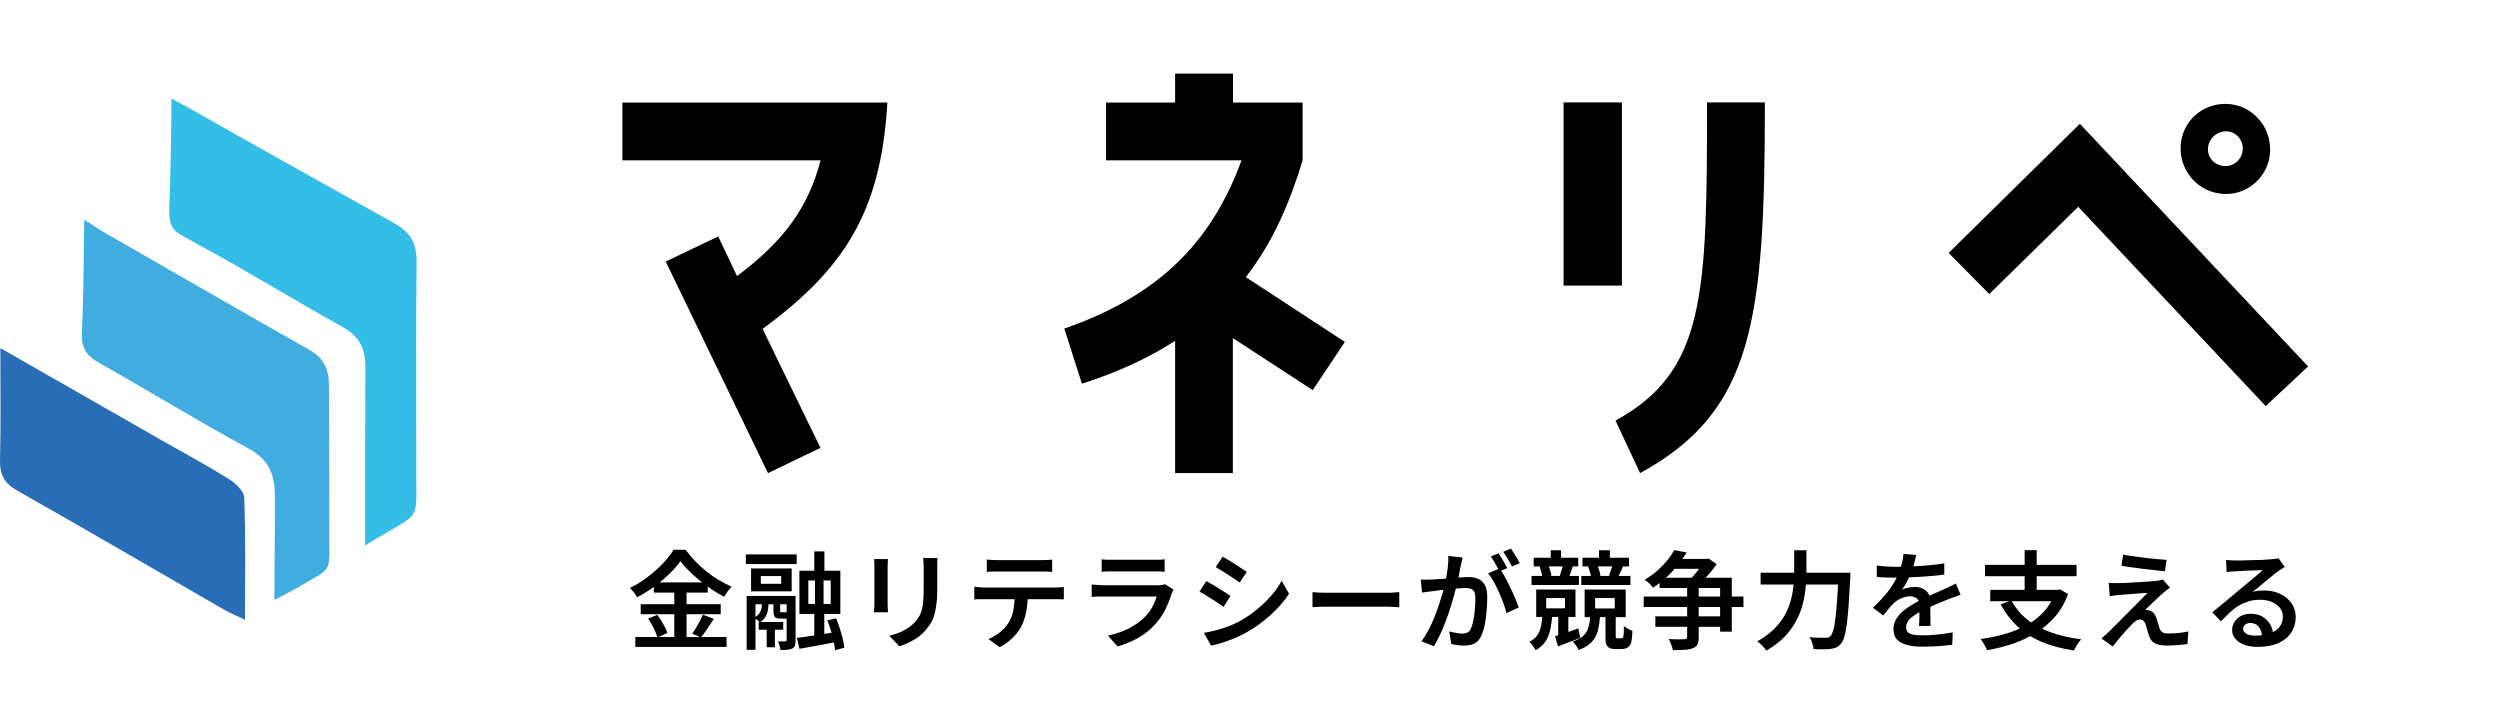
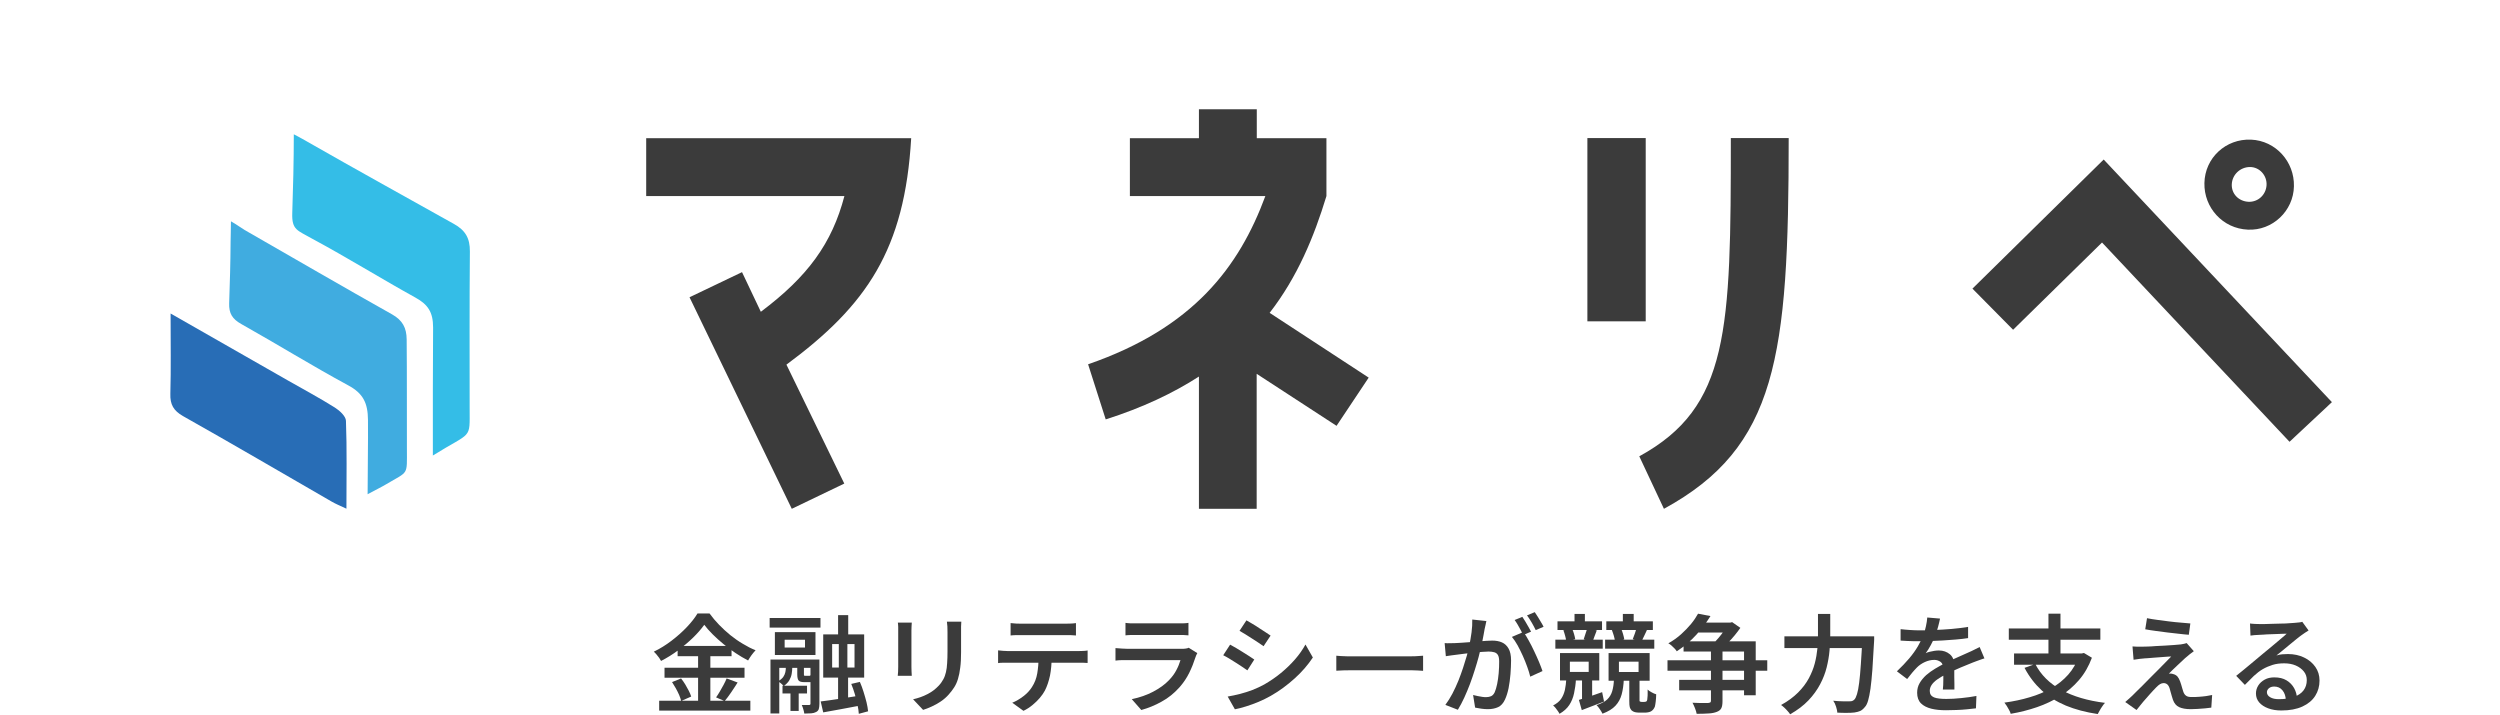
<svg xmlns="http://www.w3.org/2000/svg" id="_レイヤー_2" data-name="レイヤー 2" viewBox="0 0 210 60">
  <defs>
    <style>
      .cls-1 {
        fill: none;
      }

      .cls-2 {
        fill: #40ace0;
      }

      .cls-3 {
        fill: #34bde7;
      }

      .cls-4 {
+         fill: #3b3b3b;
+       }
+ 
+       .cls-5 {
        fill: #286db6;
      }
    </style>
  </defs>
  <g id="_レイヤー_1-2" data-name="レイヤー 1">
    <g id="logo_-_black_-_Btype" data-name="logo - black - Btype">
-       <rect id="_背景" data-name="背景" class="cls-1" x="0" width="210" height="60" />
+       <rect id="_背景" data-name="背景" class="cls-1" width="210" height="60" />
      <g id="_ロゴマーク" data-name="ロゴマーク">
-         <path class="cls-3" d="M30.67,45.84c0-2.75,0-5.29,0-7.83,0-2.38.03-4.76.02-7.13,0-1.8-.6-2.69-2.06-3.5-4.05-2.24-7.98-4.69-12.06-6.88-1.74-1-2.42-1-2.35-3.01.1-2.73.18-6.23.18-9.22,1.02.55,1.1.59,1.6.87,5.65,3.23,11.44,6.42,17.12,9.61,1.34.75,1.89,1.68,1.87,3.21-.06,6.1-.02,12.2-.02,18.29,0,3.81.32,2.68-4.31,5.58Z" />
-         <path class="cls-2" d="M23.05,50.39c0-3.18.06-5.99.04-8.73-.02-1.97-.57-3.1-2.31-4.04-4.22-2.29-8.31-4.81-12.49-7.16-1.04-.58-1.45-1.24-1.41-2.43.09-2.49.16-4.7.16-7.19,0-.52.04-1.44.04-2.37.8.46,1.15.76,1.6,1.01,5.75,3.29,11.47,6.62,17.25,9.87,1.22.69,1.68,1.57,1.7,2.93.04,4.31.02,8.5.03,12.78.01,3.17.22,2.58-2.39,4.14-.56.34-1.16.62-2.22,1.2Z" />
-         <path class="cls-4" d="M.03,29.24c4.9,2.8,9.27,5.3,13.65,7.8,1.85,1.06,3.73,2.06,5.53,3.19.56.35,1.29,1.02,1.31,1.56.12,3.32.06,6.64.06,10.27-.77-.37-1.26-.56-1.71-.82-5.8-3.34-11.57-6.72-17.39-10.01C.37,40.61-.03,39.88,0,38.63c.08-2.95.03-5.91.03-9.39Z" />
+         <path class="cls-3" d="M36.36,38.27c0-1.98,0-3.8,0-5.63,0-1.71.02-3.42.02-5.13,0-1.29-.43-1.93-1.48-2.51-2.91-1.61-5.74-3.37-8.66-4.94-1.25-.72-1.74-.72-1.69-2.16.07-1.96.13-4.48.13-6.62.73.39.79.42,1.15.63,4.06,2.32,8.22,4.62,12.3,6.9.97.54,1.35,1.21,1.34,2.31-.04,4.38-.02,8.76-.02,13.14,0,2.74.23,1.93-3.1,4.01Z" />
+         <path class="cls-2" d="M30.88,41.54c0-2.29.05-4.3.03-6.27-.01-1.42-.41-2.23-1.66-2.9-3.03-1.64-5.97-3.46-8.98-5.15-.75-.42-1.05-.89-1.02-1.75.06-1.79.11-3.38.12-5.17,0-.37.03-1.03.03-1.71.57.33.83.54,1.15.73,4.13,2.37,8.24,4.76,12.39,7.09.88.5,1.21,1.13,1.22,2.1.03,3.09.01,6.1.02,9.18,0,2.28.16,1.86-1.71,2.97-.4.24-.84.45-1.6.86Z" />
+         <path class="cls-5" d="M14.34,26.34c3.52,2.01,6.66,3.81,9.81,5.6,1.33.76,2.68,1.48,3.97,2.29.4.25.93.73.94,1.12.09,2.38.04,4.77.04,7.38-.56-.26-.9-.4-1.23-.59-4.16-2.4-8.31-4.83-12.5-7.19-.79-.45-1.09-.97-1.06-1.87.06-2.12.02-4.25.02-6.75Z" />
      </g>
      <g>
-         <g>
-           <path d="M74.54,8.6c-.54,9.36-3.73,14.04-10.48,19.03l4.86,9.99-4.41,2.12-8.59-17.77,4.41-2.11,1.58,3.33c3.96-2.97,5.98-5.76,7.02-9.72h-16.65v-4.86h22.27Z" />
-           <path d="M103.57,39.74h-4.86v-11.11c-2.16,1.39-4.72,2.61-7.83,3.6l-1.48-4.63c8.86-3.06,12.69-8.19,14.89-14.13h-11.38v-4.86h5.8v-2.43h4.86v2.43h5.85v4.86c-1.04,3.42-2.43,6.79-4.77,9.81l8.32,5.44-2.7,4.05-6.71-4.37v11.34Z" />
-           <path d="M136.24,8.6v15.39h-4.9v-15.39h4.9ZM135.7,35.33c7.56-4.14,7.69-10.53,7.69-26.73h4.86c0,18.4-.99,25.96-10.48,31.14l-2.07-4.41Z" />
-           <path d="M163.69,21.24l11.02-10.84,19.17,20.38-3.56,3.33-15.75-16.74-7.47,7.33-3.42-3.46ZM186.82,16.29c-2.11-.09-3.69-1.84-3.65-3.91.04-2.12,1.8-3.74,3.92-3.65,2.07.09,3.65,1.85,3.6,3.92-.04,2.07-1.8,3.74-3.87,3.64ZM186.86,13.95c.81.04,1.48-.58,1.53-1.39.05-.81-.58-1.53-1.39-1.53s-1.49.63-1.53,1.44c-.04.81.58,1.44,1.4,1.48Z" />
-         </g>
-         <g>
-           <path d="M57.16,47.13c-.25.35-.56.71-.94,1.08-.38.37-.8.72-1.26,1.06s-.94.64-1.44.9c-.04-.08-.1-.17-.16-.26s-.14-.19-.22-.28-.15-.17-.23-.24c.52-.25,1.02-.56,1.49-.92.47-.36.9-.74,1.28-1.14.38-.4.68-.78.9-1.15h1.01c.24.33.51.65.81.96.3.31.62.6.95.87.34.27.68.51,1.04.72s.71.4,1.07.54c-.11.12-.23.26-.34.41-.11.16-.21.31-.29.45-.35-.18-.7-.39-1.05-.62-.35-.23-.69-.49-1.02-.76-.33-.27-.63-.54-.91-.82-.28-.28-.52-.55-.72-.82ZM53.37,53.51h7.66v.83h-7.66v-.83ZM53.82,50.75h6.72v.84h-6.72v-.84ZM54.44,51.96l.77-.31c.12.15.24.32.35.5.11.19.21.37.3.54.09.18.16.34.2.48l-.84.37c-.04-.14-.09-.31-.18-.5-.08-.19-.18-.37-.28-.56-.11-.19-.22-.36-.32-.53ZM54.92,48.92h4.53v.86h-4.53v-.86ZM56.64,49.26h1.03v4.68h-1.03v-4.68ZM59.04,51.64l.92.34c-.17.28-.36.55-.55.84s-.37.52-.54.72l-.72-.31c.1-.14.21-.31.32-.5.11-.19.22-.38.32-.57.1-.19.19-.37.25-.53Z" />
-           <path d="M62.65,46.57h4.27v.81h-4.27v-.81ZM62.72,50.06h3.7v.7h-2.96v3.83h-.74v-4.53ZM63.09,47.75h3.41v1.92h-3.41v-1.92ZM64,50.38h.55v.36c0,.17-.02.34-.05.53-.03.18-.1.36-.2.54-.1.17-.26.33-.47.48-.05-.07-.13-.14-.23-.22-.1-.08-.18-.14-.25-.18.19-.11.33-.23.43-.36.09-.13.15-.27.18-.41.03-.14.04-.27.04-.39v-.33ZM63.73,52.25h2.06v.65h-2.06v-.65ZM63.91,48.39v.65h1.71v-.65h-1.71ZM64.4,52.44h.69v1.93h-.69v-1.93ZM64.96,50.42h.57v.86c0,.07,0,.12.02.13.01.01.04.02.1.02h.29c.05,0,.09,0,.1-.01.02,0,.03-.03.04-.06.05.04.13.08.23.12.1.04.19.06.27.08-.04.14-.1.25-.18.31-.09.06-.21.09-.36.09h-.47c-.24,0-.4-.04-.48-.13s-.12-.27-.12-.53v-.87ZM66.06,50.06h.77v3.73c0,.17-.02.31-.05.42s-.11.2-.23.26c-.11.06-.25.1-.41.11s-.36.02-.58.02c-.01-.1-.04-.22-.08-.36-.04-.13-.08-.25-.13-.36.14,0,.27,0,.38,0s.2,0,.24,0c.07,0,.11-.04.11-.11v-3.72ZM66.95,53.58c.41-.05.92-.12,1.5-.21.59-.09,1.19-.19,1.79-.28l.05.83c-.55.11-1.1.21-1.65.31-.55.1-1.05.19-1.49.27l-.21-.91ZM67.15,47.94h3.44v3.63h-3.44v-3.63ZM67.9,48.76v1.97h1.88v-1.97h-1.88ZM68.4,46.32h.85v2.27h-.85v-2.27ZM68.47,48.25h.71v2.88h.06v2.57h-.84v-2.57h.06v-2.88ZM69.5,52.11l.73-.17c.11.26.22.54.31.84.1.3.18.59.25.88.07.29.11.54.13.75l-.78.21c-.01-.22-.05-.47-.11-.75-.06-.28-.14-.58-.23-.89-.09-.31-.19-.59-.3-.86Z" />
-           <path d="M74.59,46.96c0,.1-.01.21-.02.32,0,.11-.01.23-.01.36v3.03c0,.11,0,.24.01.39,0,.14.02.27.02.37h-1.18c.01-.08.02-.19.03-.34,0-.15.01-.29.01-.43v-3.02c0-.08,0-.18,0-.32,0-.13-.02-.25-.03-.36h1.17ZM78.75,46.89c0,.12-.01.25-.02.4,0,.14,0,.3,0,.47v1.69c0,.5-.02.93-.07,1.29-.04.36-.11.68-.19.95-.08.27-.19.51-.32.71s-.28.4-.45.59c-.19.22-.42.42-.67.59-.26.17-.51.31-.77.43-.26.12-.5.21-.72.28l-.84-.89c.44-.1.84-.24,1.2-.43.36-.18.68-.42.96-.72.16-.17.28-.35.38-.53.1-.18.17-.38.22-.6.05-.22.09-.47.1-.76.02-.28.03-.61.03-.98v-1.63c0-.17,0-.32-.01-.47s-.02-.28-.04-.4h1.21Z" />
-           <path d="M81.84,49.29c.13.01.27.02.41.04s.28.02.42.02h5.9c.1,0,.22,0,.38-.01.16,0,.29-.02.41-.04v1.05c-.11-.01-.24-.02-.38-.02s-.28,0-.41,0h-5.9c-.13,0-.27,0-.42,0s-.29.01-.41.03v-1.06ZM82.9,47c.14.02.3.03.46.04.16,0,.31.01.46.01h3.63c.14,0,.3,0,.46-.01.17,0,.32-.02.47-.04v1.04c-.15-.01-.31-.02-.47-.03-.16,0-.32,0-.47,0h-3.62c-.15,0-.31,0-.48,0-.17,0-.32.02-.45.03v-1.04ZM86.34,49.83c0,.58-.05,1.11-.14,1.57s-.24.89-.43,1.26c-.11.2-.25.41-.43.62-.18.21-.39.41-.62.6-.23.19-.48.35-.75.48l-.94-.68c.32-.13.64-.32.94-.55.3-.24.54-.49.71-.76.23-.35.38-.74.45-1.16.07-.43.11-.88.12-1.37h1.11Z" />
-           <path d="M98.57,49.53c-.03.05-.06.11-.09.18-.03.07-.05.12-.06.16-.14.44-.31.87-.52,1.3-.21.43-.48.83-.81,1.21-.46.51-.96.92-1.52,1.22-.55.31-1.12.54-1.7.7l-.8-.91c.67-.14,1.27-.35,1.8-.63.53-.28.98-.6,1.33-.97.25-.26.46-.54.61-.83.16-.3.27-.58.35-.85h-4.46c-.11,0-.26,0-.45,0-.19,0-.37.02-.55.04v-1.05c.19.01.37.02.54.04.17.01.33.02.46.02h4.53c.14,0,.26,0,.37-.02s.19-.04.25-.07l.72.45ZM92.53,46.98c.12.02.26.03.43.04.17,0,.32,0,.46,0h3.48c.14,0,.3,0,.48,0,.18,0,.33-.02.45-.04v1.05c-.11-.01-.26-.02-.43-.03-.17,0-.34,0-.5,0h-3.47c-.14,0-.29,0-.45,0-.17,0-.31.02-.44.03v-1.05Z" />
-           <path d="M101.33,48.81c.15.08.32.17.5.28s.38.23.57.35c.19.12.37.23.54.34.17.11.31.2.42.28l-.58.91c-.13-.09-.27-.19-.44-.3-.17-.11-.35-.23-.54-.35s-.38-.24-.56-.35c-.18-.11-.35-.2-.49-.27l.58-.89ZM101.13,53.16c.34-.06.68-.13,1.03-.22.35-.09.69-.2,1.04-.33.34-.13.67-.29.99-.46.5-.29.98-.61,1.41-.97s.83-.74,1.18-1.14c.35-.4.64-.82.88-1.25l.62,1.09c-.41.62-.92,1.21-1.53,1.76-.61.55-1.28,1.05-2.02,1.47-.31.17-.64.34-1,.49-.36.15-.72.28-1.07.39-.35.11-.66.19-.93.24l-.6-1.06ZM102.7,46.76c.14.08.31.17.5.29.19.11.38.23.57.36.19.12.37.24.54.35.17.11.31.21.42.28l-.59.89c-.12-.08-.27-.18-.44-.3-.17-.11-.35-.23-.54-.35s-.37-.24-.55-.35c-.18-.11-.34-.21-.49-.29l.58-.88Z" />
-           <path d="M110.25,49.74c.1,0,.23.01.39.03.16.01.33.02.5.02.17,0,.34,0,.5,0h4.87c.22,0,.41,0,.59-.02.18-.01.32-.03.44-.03v1.27c-.1,0-.25-.01-.45-.03-.19-.01-.39-.02-.58-.02h-4.87c-.25,0-.51,0-.76.01s-.46.02-.63.03v-1.27Z" />
-           <path d="M119.34,48.68c.16.01.31.02.45.01s.3,0,.46-.01c.14,0,.31-.02.53-.03.21-.01.44-.03.68-.05.24-.02.48-.04.72-.06.24-.02.46-.04.67-.05.21-.01.37-.02.5-.02.31,0,.58.05.81.15s.42.27.56.52c.14.24.21.58.21,1,0,.35-.02.73-.05,1.14-.03.41-.09.81-.16,1.19-.08.38-.18.69-.3.95-.14.31-.34.53-.58.64-.24.11-.53.17-.85.17-.17,0-.36-.01-.56-.04-.2-.03-.37-.06-.52-.09l-.17-1.06c.12.03.25.06.39.09.14.03.27.05.4.07.13.02.23.02.31.02.16,0,.29-.03.41-.08.12-.05.22-.16.3-.32.08-.18.15-.41.21-.7.06-.28.1-.59.13-.92.03-.33.04-.65.04-.95,0-.25-.03-.44-.1-.56-.07-.12-.17-.2-.31-.24s-.3-.06-.48-.06c-.14,0-.33.01-.57.03-.24.02-.5.04-.77.07-.27.03-.53.06-.76.09-.24.03-.42.05-.54.07-.13.02-.28.04-.47.06-.19.02-.35.05-.48.07l-.1-1.1ZM122.86,46.8c-.02.1-.04.21-.07.34-.03.12-.05.24-.08.35-.02.13-.05.27-.09.45-.03.17-.07.34-.1.52-.03.18-.07.35-.11.52-.06.25-.14.55-.23.88-.09.34-.2.7-.31,1.08-.12.38-.25.77-.4,1.17s-.31.78-.48,1.15c-.17.37-.35.71-.54,1.02l-1.05-.41c.21-.28.41-.6.59-.94.18-.35.35-.71.5-1.08s.28-.74.4-1.1c.12-.36.22-.69.31-1s.15-.58.2-.81c.08-.39.15-.78.2-1.16s.07-.74.06-1.08l1.2.13ZM125.97,47.75c.14.19.28.43.44.71.16.28.31.58.46.9s.29.62.41.91c.12.29.22.55.29.76l-1.03.47c-.06-.25-.14-.52-.25-.82s-.23-.61-.37-.92c-.14-.31-.29-.61-.44-.89-.16-.28-.31-.51-.48-.71l.96-.41ZM125.88,46.48c.08.11.16.24.25.39.09.15.17.3.26.45.08.15.16.29.22.4l-.66.28c-.06-.13-.13-.26-.21-.41-.08-.15-.17-.3-.25-.45-.09-.15-.17-.28-.26-.4l.66-.27ZM126.92,46.08c.08.11.16.25.26.4.09.15.18.3.27.45s.16.27.21.38l-.66.28c-.09-.19-.2-.4-.34-.64-.13-.23-.27-.43-.39-.6l.65-.27Z" />
-           <path d="M129.56,51.69h.82c-.02.44-.08.84-.16,1.21-.08.37-.21.69-.4.98s-.46.53-.82.74c-.03-.07-.08-.14-.14-.23s-.13-.18-.2-.27c-.07-.09-.14-.15-.2-.2.29-.15.52-.33.67-.55.15-.22.25-.46.31-.75s.1-.59.12-.93ZM128.65,48.38h3.98v.76h-3.98v-.76ZM128.83,46.85h3.74v.73h-3.74v-.73ZM129.04,49.52h3.3v2.3h-3.3v-2.3ZM129.32,47.6l.73-.14c.07.14.12.29.17.46s.08.31.1.43l-.77.16c0-.13-.03-.28-.08-.45s-.09-.33-.15-.47ZM129.88,50.24v.86h1.58v-.86h-1.58ZM130.26,46.22h.87v1.06h-.87v-1.06ZM130.63,53.44c.25-.07.55-.17.89-.28.34-.12.7-.24,1.06-.37l.16.79c-.32.13-.64.25-.96.37-.32.12-.63.24-.91.35l-.24-.85ZM130.89,51.68h.85v1.75l-.85.32v-2.08ZM131.31,47.43l.81.18c-.07.17-.14.34-.19.5-.05.16-.11.29-.16.41l-.75-.16c.04-.14.09-.29.15-.46s.1-.33.14-.46ZM133.56,51.72h.84c-.02.47-.09.89-.18,1.26-.1.37-.27.68-.52.95-.25.27-.61.49-1.09.67-.05-.1-.12-.23-.22-.37-.1-.15-.19-.26-.28-.35.4-.13.7-.29.9-.48.2-.19.34-.43.42-.71.08-.28.13-.6.14-.97ZM132.83,48.38h4.13v.76h-4.13v-.76ZM132.93,46.85h3.91v.73h-3.91v-.73ZM133.11,49.52h3.45v2.32h-3.45v-2.32ZM133.39,47.59l.76-.17c.07.14.13.3.18.48.05.17.09.33.11.46l-.78.19c-.01-.13-.04-.28-.09-.46-.05-.18-.11-.34-.17-.5ZM133.99,50.24v.87h1.65v-.87h-1.65ZM134.32,46.22h.91v1.06h-.91v-1.06ZM134.87,51.71h.85v1.75s0,.05,0,.07c0,.02.01.04.03.05.04.03.09.04.15.04h.21c.08,0,.14-.01.18-.04.02-.01.03-.03.05-.06.02-.03.03-.06.03-.1.01-.07.02-.18.03-.33,0-.15.01-.32,0-.51.08.08.19.16.33.23.14.08.27.14.39.17,0,.22-.02.42-.04.61-.02.19-.05.33-.07.42-.07.18-.17.31-.32.4-.06.04-.14.06-.23.08-.09.02-.19.03-.28.03h-.52c-.11,0-.23-.02-.33-.04-.11-.03-.2-.08-.28-.15-.07-.08-.12-.17-.15-.27-.03-.11-.04-.28-.04-.53v-1.82ZM135.48,47.4l.86.18c-.08.18-.16.35-.24.51-.08.16-.15.31-.21.43l-.74-.18c.05-.14.11-.3.18-.48s.11-.34.15-.47Z" />
-           <path d="M138.07,50.11h8.38v.88h-8.38v-.88ZM140.64,46.21l1.04.2c-.33.53-.72,1.05-1.18,1.56s-1,.97-1.65,1.4c-.05-.08-.11-.16-.19-.24s-.17-.17-.26-.25c-.09-.08-.18-.14-.26-.18.41-.23.77-.49,1.08-.77.31-.28.59-.57.83-.86.24-.29.43-.58.58-.85ZM139.05,51.77h5.9v.88h-5.9v-.88ZM139.41,48.53h6.06v4.53h-.98v-3.67h-5.08v-.85ZM141.7,49.01h.99v4.53c0,.26-.03.46-.1.6-.07.14-.2.24-.39.31-.18.07-.41.12-.68.13-.28.02-.61.03-1,.03-.02-.13-.07-.29-.14-.47-.07-.18-.14-.33-.21-.46.19,0,.37.01.55.02s.34,0,.48,0h.29c.08-.01.14-.03.18-.05.03-.02.05-.07.05-.14v-4.51ZM140.81,46.95h2.48v.83h-3.1l.62-.83ZM143.12,46.95h.23l.16-.04.69.48c-.13.19-.29.4-.47.62-.18.22-.37.43-.57.63-.2.2-.39.38-.58.54-.08-.08-.19-.16-.32-.25-.13-.09-.25-.17-.35-.22.16-.14.31-.3.47-.49.16-.19.3-.37.43-.56.13-.19.24-.36.31-.5v-.19Z" />
-           <path d="M150.71,46.22h1.03v1.77c0,.41-.02.85-.06,1.31s-.12.93-.24,1.41c-.12.48-.3.95-.55,1.42-.25.47-.57.92-.98,1.35s-.92.82-1.54,1.17c-.05-.08-.12-.18-.21-.27-.09-.1-.18-.2-.28-.29-.1-.09-.19-.17-.27-.22.58-.32,1.05-.67,1.43-1.05.38-.38.68-.78.9-1.19.22-.41.39-.83.5-1.25.11-.42.18-.84.22-1.24s.05-.78.05-1.14v-1.77ZM147.89,48.11h6.93v.99h-6.93v-.99ZM154.43,48.11h1c0,.13,0,.22,0,.3,0,.07,0,.13-.01.18-.05.91-.1,1.68-.14,2.32-.05.64-.1,1.17-.16,1.6-.06.42-.13.76-.2,1-.08.25-.16.43-.27.54-.13.16-.26.27-.39.33-.13.06-.3.1-.49.13-.16.02-.38.03-.64.03-.26,0-.53,0-.8-.02,0-.14-.04-.3-.1-.5s-.14-.36-.24-.5c.29.03.57.05.81.05s.43,0,.55,0c.1,0,.18,0,.24-.03.06-.02.12-.06.18-.12.08-.08.15-.23.22-.46.07-.23.13-.54.18-.95.05-.41.1-.91.14-1.53.04-.61.09-1.34.13-2.19v-.2Z" />
-           <path d="M160.96,46.64c-.04.17-.09.38-.15.63s-.16.54-.28.86c-.1.23-.21.48-.35.73-.14.25-.27.48-.42.67.09-.05.2-.09.33-.12.13-.03.26-.06.4-.08.14-.02.26-.03.36-.03.37,0,.68.11.93.32s.37.52.37.92c0,.12,0,.27,0,.44s0,.36,0,.55c0,.19,0,.38.01.56,0,.18,0,.35,0,.49h-.97c.01-.11.02-.24.03-.38,0-.15.01-.3.01-.47,0-.16,0-.32,0-.47v-.41c0-.28-.08-.48-.23-.59-.16-.11-.33-.17-.53-.17-.26,0-.53.06-.79.18-.26.12-.48.27-.66.45-.13.13-.26.28-.4.44-.13.16-.28.34-.43.54l-.86-.65c.4-.38.74-.74,1.03-1.08s.53-.68.72-1c.19-.33.35-.64.47-.95.09-.25.17-.5.23-.76.06-.26.1-.5.11-.73l1.06.09ZM157.66,47.51c.23.03.5.05.79.07.29.02.55.03.77.03.4,0,.83,0,1.3-.03.47-.02.95-.05,1.43-.09s.94-.1,1.37-.17v.94c-.32.05-.66.09-1.03.12-.37.03-.74.06-1.11.08-.38.02-.74.04-1.08.05-.35,0-.66.01-.93.01-.13,0-.27,0-.45,0-.17,0-.35-.01-.54-.02-.19-.01-.36-.02-.53-.03v-.95ZM164.71,49.96c-.09.02-.19.06-.31.1-.12.04-.24.09-.36.13s-.23.09-.32.12c-.3.12-.65.26-1.05.43s-.81.36-1.23.57c-.28.14-.52.29-.72.43-.2.14-.35.29-.45.45s-.16.32-.16.5c0,.14.03.25.09.34.06.09.15.16.27.21.12.05.27.08.44.1.17.02.37.03.59.03.37,0,.79-.02,1.25-.07s.89-.1,1.28-.18l-.04,1.04c-.2.02-.45.05-.74.08-.29.03-.59.05-.9.06s-.6.02-.88.02c-.46,0-.87-.04-1.23-.13-.37-.09-.66-.24-.87-.45s-.32-.51-.32-.89c0-.3.07-.57.21-.81.14-.24.32-.46.55-.67.23-.2.48-.38.75-.54s.54-.31.81-.45c.28-.14.54-.27.77-.37.23-.11.45-.2.65-.29s.39-.17.58-.26c.16-.07.32-.14.47-.22.15-.07.3-.15.45-.23l.4.95Z" />
-           <path d="M172.66,49.55h.21l.18-.04.67.4c-.27.72-.63,1.35-1.09,1.88-.46.53-.98.98-1.58,1.35-.59.37-1.24.68-1.94.92-.7.24-1.44.43-2.21.56-.02-.09-.07-.19-.13-.31s-.13-.23-.2-.35-.14-.21-.2-.28c.75-.1,1.46-.25,2.12-.45.67-.19,1.27-.45,1.82-.76.55-.31,1.02-.69,1.42-1.14s.7-.98.91-1.6v-.18ZM166.74,47.45h7.69v.95h-7.69v-.95ZM167.18,49.55h5.8v.95h-5.8v-.95ZM168.96,50.43c.47.92,1.21,1.65,2.2,2.19.99.54,2.21.9,3.66,1.08-.07.07-.15.17-.22.28-.08.11-.15.23-.22.35-.07.12-.13.22-.17.31-1.01-.15-1.9-.39-2.68-.71-.78-.33-1.46-.75-2.03-1.28-.57-.53-1.05-1.15-1.44-1.89l.9-.32ZM170.07,46.21h1.01v3.77h-1.01v-3.77Z" />
-           <path d="M182.27,49.37c-.11.08-.21.15-.31.23-.1.08-.18.15-.25.21-.1.08-.23.19-.37.33s-.3.27-.45.42c-.15.14-.29.28-.42.4-.13.12-.22.22-.28.28.04,0,.1,0,.17,0,.07.01.13.03.18.04.14.03.26.1.36.2.09.11.17.25.23.42.03.08.06.17.09.27.03.11.06.21.09.31.03.1.06.2.09.29.05.14.12.25.23.33.1.08.25.11.45.11.22,0,.44,0,.65-.02.21-.01.41-.04.59-.06s.35-.06.5-.09l-.07,1.06c-.12.02-.29.04-.5.06-.22.02-.44.04-.66.05s-.42.02-.57.02c-.41,0-.73-.06-.97-.17-.24-.11-.41-.31-.52-.61-.03-.09-.06-.2-.1-.32-.04-.12-.07-.24-.1-.35-.03-.11-.06-.21-.08-.29-.05-.16-.12-.28-.21-.35-.09-.07-.19-.1-.3-.1-.1,0-.19.03-.3.09-.1.06-.2.15-.31.26-.07.07-.15.15-.24.25-.1.1-.2.21-.31.34-.11.13-.23.26-.36.41-.13.14-.25.29-.38.45-.13.15-.25.3-.37.46l-.95-.67c.07-.07.16-.14.26-.23.1-.09.21-.18.32-.29.07-.07.18-.18.33-.33.15-.15.33-.32.53-.52.2-.2.41-.41.63-.64.22-.23.44-.45.67-.67.22-.22.43-.43.62-.63.19-.2.36-.37.5-.51-.13,0-.27,0-.45.02-.17.01-.35.02-.53.04s-.36.03-.53.04c-.17.02-.34.03-.49.04-.15,0-.28.02-.39.03-.16.01-.3.03-.43.05-.13.02-.24.04-.34.05l-.09-1.12c.1,0,.23.01.37.02.15,0,.3,0,.45,0,.1,0,.24,0,.44-.01.2,0,.43-.02.69-.04.26-.01.52-.03.79-.04.27-.01.52-.03.75-.05.23-.02.42-.04.57-.05.08-.01.17-.03.27-.05.1-.02.17-.04.22-.06l.59.67ZM178.36,46.59c.25.05.54.1.86.14.32.05.65.09.99.13.34.04.67.08.98.1.31.03.58.05.8.07l-.13.95c-.23-.02-.51-.04-.81-.08-.31-.03-.63-.07-.97-.11-.34-.04-.67-.08-.99-.13-.32-.04-.62-.09-.89-.14l.15-.94Z" />
-           <path d="M187.02,47.04c.12.01.25.02.39.03.14,0,.26.01.38.01.1,0,.24,0,.44,0,.2,0,.42-.01.67-.02.25,0,.49-.01.74-.02.25,0,.47-.01.67-.03.2-.01.35-.02.45-.03.17-.01.3-.03.4-.04.1-.01.18-.03.23-.05l.53.73c-.1.06-.19.12-.3.19-.1.07-.2.14-.3.21-.12.08-.27.2-.44.34-.17.14-.36.29-.56.46-.2.17-.39.33-.58.48-.19.16-.37.3-.52.42.17-.05.33-.09.49-.1.16-.01.32-.02.48-.02.5,0,.96.1,1.35.29.4.19.72.46.95.79s.35.71.35,1.15c0,.47-.12.9-.36,1.28-.24.38-.6.68-1.08.9s-1.07.33-1.77.33c-.41,0-.78-.06-1.1-.18-.32-.12-.57-.28-.76-.5s-.27-.46-.27-.75c0-.23.06-.45.19-.66s.31-.37.54-.5c.23-.13.5-.19.81-.19.41,0,.75.08,1.03.25.28.17.49.39.64.66.15.28.23.57.24.89l-.94.13c-.01-.34-.1-.62-.28-.84s-.41-.32-.7-.32c-.18,0-.33.05-.44.14-.11.1-.17.21-.17.33,0,.18.09.32.27.43.18.11.42.16.72.16.5,0,.93-.06,1.28-.19s.62-.31.8-.55c.18-.24.27-.53.27-.86,0-.28-.08-.52-.25-.73s-.4-.38-.68-.5-.61-.18-.97-.18-.68.04-.97.13-.57.21-.83.36-.51.35-.75.57c-.24.23-.49.48-.75.75l-.73-.76c.17-.13.36-.29.57-.46s.42-.35.64-.53.42-.35.61-.51.35-.3.49-.41c.13-.1.28-.22.45-.37.17-.14.35-.29.54-.45.19-.16.36-.3.53-.45.17-.14.31-.26.41-.36-.09,0-.21,0-.37.01-.16,0-.33.02-.51.02s-.37.01-.56.02-.36.02-.52.03c-.16,0-.29.02-.38.02-.11,0-.23.01-.36.02s-.24.02-.34.04l-.04-1.05Z" />
-         </g>
+         <path class="cls-4" d="M76.54,11.6c-.54,9.36-3.73,14.04-10.48,19.03l4.86,9.99-4.41,2.12-8.59-17.77,4.41-2.11,1.58,3.33c3.96-2.97,5.98-5.76,7.02-9.72h-16.65v-4.86h22.27Z" />
+         <path class="cls-4" d="M105.57,42.74h-4.86v-11.11c-2.16,1.39-4.72,2.61-7.83,3.6l-1.48-4.63c8.86-3.06,12.69-8.19,14.89-14.13h-11.38v-4.86h5.8v-2.43h4.86v2.43h5.85v4.86c-1.04,3.42-2.43,6.79-4.77,9.81l8.32,5.44-2.7,4.05-6.71-4.37v11.34Z" />
+         <path class="cls-4" d="M138.24,11.6v15.39h-4.9v-15.39h4.9ZM137.7,38.33c7.56-4.14,7.69-10.53,7.69-26.73h4.86c0,18.4-.99,25.96-10.48,31.14l-2.07-4.41Z" />
+         <path class="cls-4" d="M165.69,24.24l11.02-10.84,19.17,20.38-3.56,3.33-15.75-16.74-7.47,7.33-3.42-3.46ZM188.82,19.29c-2.11-.09-3.69-1.84-3.65-3.91.04-2.12,1.8-3.74,3.92-3.65,2.07.09,3.65,1.85,3.6,3.92-.04,2.07-1.8,3.74-3.87,3.64ZM188.86,16.95c.81.04,1.48-.58,1.53-1.39.05-.81-.58-1.53-1.39-1.53s-1.49.63-1.53,1.44c-.04.81.58,1.44,1.4,1.48Z" />
+       </g>
+       <g>
+         <path class="cls-4" d="M59.16,52.48c-.25.35-.56.71-.94,1.08-.38.37-.8.72-1.25,1.06s-.94.64-1.44.9c-.04-.08-.1-.17-.16-.26-.07-.1-.14-.19-.22-.28s-.15-.17-.23-.24c.52-.25,1.02-.56,1.49-.92.47-.36.9-.74,1.28-1.14.38-.4.68-.78.9-1.15h1.01c.24.33.51.65.81.96.3.31.62.6.95.87.34.27.68.51,1.04.72.36.22.71.4,1.07.54-.11.12-.23.26-.34.41s-.21.31-.29.45c-.35-.18-.7-.39-1.05-.62-.35-.23-.69-.49-1.02-.76-.33-.27-.63-.54-.91-.82-.28-.28-.52-.55-.72-.82ZM55.37,58.86h7.66v.83h-7.66v-.83ZM55.82,56.09h6.72v.84h-6.72v-.84ZM56.44,57.3l.77-.31c.12.15.24.32.35.5.11.19.21.37.3.54.09.18.16.34.2.48l-.84.37c-.04-.14-.09-.31-.17-.5-.08-.19-.18-.37-.28-.56-.11-.19-.22-.36-.32-.53ZM56.92,54.26h4.53v.86h-4.53v-.86ZM58.64,54.6h1.03v4.68h-1.03v-4.68ZM61.04,56.99l.92.34c-.17.28-.36.55-.55.84-.19.28-.37.52-.54.72l-.72-.31c.1-.14.21-.31.32-.5.11-.19.22-.38.32-.57.1-.19.19-.37.25-.53Z" />
+         <path class="cls-4" d="M64.65,51.91h4.27v.81h-4.27v-.81ZM64.72,55.4h3.7v.7h-2.96v3.83h-.74v-4.53ZM65.09,53.1h3.41v1.92h-3.41v-1.92ZM66,55.72h.55v.36c0,.17-.02.34-.05.53-.03.18-.1.36-.2.54-.1.17-.26.33-.47.48-.05-.07-.13-.14-.22-.22-.1-.08-.18-.14-.25-.18.19-.11.33-.23.43-.36.09-.13.15-.27.18-.41.03-.14.04-.27.04-.39v-.33ZM65.73,57.6h2.06v.65h-2.06v-.65ZM65.91,53.74v.65h1.71v-.65h-1.71ZM66.4,57.79h.69v1.93h-.69v-1.93ZM66.96,55.76h.57v.86c0,.07,0,.12.02.13.01.01.04.02.1.02h.29c.05,0,.09,0,.1-.01.02,0,.03-.03.04-.06.05.04.13.08.23.12.1.04.19.06.27.08-.04.14-.1.25-.18.31s-.21.09-.36.09h-.47c-.24,0-.4-.04-.48-.13s-.12-.27-.12-.53v-.87ZM68.07,55.4h.76v3.73c0,.17-.02.31-.05.42s-.11.2-.23.26c-.11.06-.25.1-.41.11s-.36.02-.58.02c-.01-.1-.04-.22-.08-.36-.04-.13-.08-.25-.13-.36.14,0,.27,0,.38,0s.2,0,.24,0c.07,0,.11-.04.11-.11v-3.72ZM68.95,58.92c.41-.05.92-.12,1.5-.21.59-.09,1.18-.19,1.79-.28l.05.83c-.55.11-1.09.21-1.65.31-.55.1-1.05.19-1.49.27l-.21-.91ZM69.15,53.29h3.44v3.63h-3.44v-3.63ZM69.9,54.1v1.97h1.88v-1.97h-1.88ZM70.4,51.67h.85v2.27h-.85v-2.27ZM70.47,53.59h.71v2.88h.06v2.57h-.84v-2.57h.06v-2.88ZM71.5,57.45l.73-.17c.11.26.22.54.31.84s.18.59.25.88c.07.29.11.54.13.75l-.78.21c-.01-.22-.05-.47-.11-.75-.06-.28-.14-.58-.22-.89-.09-.31-.19-.59-.3-.86Z" />
+         <path class="cls-4" d="M76.59,52.3c0,.1-.01.21-.02.32,0,.11-.01.23-.01.36v3.03c0,.11,0,.24.01.39,0,.14.02.27.02.37h-1.18c.01-.08.02-.19.03-.34,0-.15.01-.29.01-.43v-3.02c0-.08,0-.18,0-.32,0-.13-.02-.25-.03-.36h1.17ZM80.75,52.23c0,.12-.01.25-.02.4,0,.14,0,.3,0,.47v1.69c0,.5-.02.93-.07,1.29-.04.36-.11.68-.19.95-.08.27-.19.51-.32.71s-.28.4-.45.59c-.19.22-.42.42-.67.59-.25.17-.51.31-.77.43-.26.12-.5.21-.72.28l-.84-.89c.44-.1.84-.24,1.2-.43.36-.18.68-.42.96-.72.16-.17.28-.35.38-.53.1-.18.17-.38.22-.6.05-.22.09-.47.1-.76.02-.28.03-.61.03-.98v-1.63c0-.17,0-.32-.01-.47s-.02-.28-.04-.4h1.21Z" />
+         <path class="cls-4" d="M83.84,54.63c.13.01.27.02.41.04.14.01.29.02.42.02h5.9c.1,0,.22,0,.38-.01.16,0,.29-.02.41-.04v1.05c-.11-.01-.24-.02-.38-.02-.15,0-.28,0-.41,0h-5.9c-.13,0-.27,0-.42,0-.15,0-.29.01-.41.03v-1.06ZM84.9,52.34c.14.02.3.03.46.04.16,0,.31.01.46.01h3.63c.14,0,.3,0,.46-.01.17,0,.32-.02.47-.04v1.04c-.15-.01-.31-.02-.47-.03-.16,0-.32,0-.47,0h-3.62c-.15,0-.31,0-.48,0-.17,0-.32.02-.45.03v-1.04ZM88.34,55.18c0,.58-.05,1.11-.14,1.57-.1.46-.24.89-.43,1.26-.11.2-.25.41-.43.62s-.39.41-.62.6c-.23.19-.48.35-.75.48l-.94-.68c.32-.13.64-.32.94-.55s.54-.49.71-.76c.23-.35.38-.74.45-1.16s.11-.88.12-1.37h1.11Z" />
+         <path class="cls-4" d="M100.57,54.87c-.03.05-.06.11-.09.18-.03.07-.05.12-.06.16-.14.44-.31.87-.52,1.3-.21.43-.48.83-.81,1.21-.46.51-.96.92-1.52,1.22-.55.31-1.12.54-1.7.7l-.8-.91c.67-.14,1.27-.35,1.8-.63.53-.28.98-.6,1.33-.97.25-.26.46-.54.61-.83.16-.3.27-.58.35-.85h-4.46c-.11,0-.26,0-.45,0-.19,0-.37.02-.55.04v-1.05c.19.01.37.02.54.04.17.01.33.02.46.02h4.53c.14,0,.26,0,.37-.02.11-.01.19-.04.25-.07l.72.45ZM94.53,52.32c.12.02.26.03.43.04.17,0,.32,0,.46,0h3.48c.14,0,.3,0,.48,0,.18,0,.33-.02.45-.04v1.05c-.11-.01-.26-.02-.43-.03-.17,0-.34,0-.5,0h-3.47c-.14,0-.29,0-.45,0-.17,0-.31.02-.44.03v-1.05Z" />
+         <path class="cls-4" d="M103.33,54.15c.15.08.32.17.5.28.19.11.38.23.57.35.19.12.37.23.54.34.17.11.31.2.42.28l-.58.91c-.13-.09-.27-.19-.44-.3-.17-.11-.35-.23-.54-.35-.19-.12-.38-.24-.56-.35-.18-.11-.35-.2-.49-.27l.58-.89ZM103.13,58.51c.34-.06.68-.13,1.03-.22.35-.09.69-.2,1.04-.33.34-.13.67-.29.99-.46.5-.29.98-.61,1.41-.97.44-.36.83-.74,1.18-1.14.35-.4.64-.82.88-1.25l.62,1.09c-.41.62-.92,1.21-1.53,1.76s-1.28,1.05-2.02,1.47c-.31.17-.64.34-1,.49-.36.15-.71.28-1.07.39-.35.11-.66.19-.93.24l-.6-1.06ZM104.7,52.11c.14.08.31.17.5.29.19.11.38.23.57.36.19.12.37.24.54.35s.31.21.42.28l-.59.89c-.12-.08-.27-.18-.44-.3-.17-.11-.35-.23-.54-.35-.19-.12-.37-.24-.55-.35-.18-.11-.34-.21-.49-.29l.58-.88Z" />
+         <path class="cls-4" d="M112.25,55.08c.1,0,.23.01.39.03.16.01.33.02.5.02.17,0,.34,0,.5,0h4.87c.22,0,.41,0,.59-.02s.32-.03.44-.03v1.27c-.1,0-.25-.01-.45-.03-.2-.01-.39-.02-.58-.02h-4.87c-.25,0-.51,0-.76.01s-.46.02-.63.03v-1.27Z" />
+         <path class="cls-4" d="M121.34,54.02c.16.01.31.02.45.01.15,0,.3,0,.46-.01.14,0,.31-.02.53-.03.21-.01.44-.03.68-.05.24-.02.48-.04.72-.06.24-.02.46-.04.67-.05.21-.01.37-.02.5-.02.31,0,.58.05.81.15.23.1.42.27.56.52.14.24.21.58.21,1,0,.35-.02.73-.05,1.14-.03.41-.09.81-.16,1.19-.08.38-.18.69-.3.95-.14.31-.34.53-.58.64-.24.11-.53.17-.85.17-.17,0-.36-.01-.56-.04s-.37-.06-.52-.09l-.17-1.06c.12.03.25.06.39.09.14.03.28.05.4.07.13.02.23.02.31.02.16,0,.29-.03.41-.08.12-.05.22-.16.3-.32.08-.18.15-.41.21-.7.06-.28.1-.59.13-.92.03-.33.04-.65.04-.95,0-.25-.03-.44-.1-.56s-.17-.2-.31-.24-.3-.06-.48-.06c-.14,0-.33.01-.57.03-.24.02-.5.04-.77.07-.27.03-.53.06-.76.09-.24.03-.42.05-.54.07-.13.02-.28.04-.47.06-.19.02-.35.05-.48.07l-.1-1.1ZM124.86,52.14c-.02.1-.04.21-.07.34-.03.12-.05.24-.08.35-.02.13-.05.27-.08.45-.03.17-.07.34-.1.52-.03.18-.07.35-.11.52-.06.25-.13.55-.22.88-.09.34-.2.7-.32,1.08-.12.38-.25.77-.4,1.17-.15.39-.31.78-.48,1.15-.17.37-.35.71-.54,1.02l-1.05-.41c.21-.28.41-.6.59-.94.18-.35.35-.71.5-1.08.15-.37.28-.74.4-1.1.12-.36.22-.69.31-1s.15-.58.2-.81c.08-.39.15-.78.2-1.16s.07-.74.06-1.08l1.2.13ZM127.97,53.09c.14.19.29.43.44.71.16.28.31.58.46.9.15.32.29.62.41.91.12.29.22.55.29.76l-1.03.47c-.06-.25-.14-.52-.25-.82-.11-.3-.23-.61-.37-.92-.14-.31-.29-.61-.44-.89-.16-.28-.31-.51-.48-.71l.96-.41ZM127.88,51.82c.08.11.16.24.25.39.09.15.17.3.26.45.08.15.16.29.22.4l-.66.28c-.06-.13-.13-.26-.21-.41-.08-.15-.17-.3-.25-.45-.09-.15-.17-.28-.26-.4l.66-.27ZM128.92,51.42c.08.11.16.25.26.4.09.15.18.3.27.45s.16.27.21.38l-.66.28c-.09-.19-.2-.4-.34-.64-.13-.23-.27-.43-.39-.6l.65-.27Z" />
+         <path class="cls-4" d="M131.56,57.03h.82c-.02.44-.08.84-.16,1.21-.08.37-.21.69-.4.98-.19.29-.46.53-.82.74-.03-.07-.08-.14-.14-.23-.06-.09-.13-.18-.2-.27-.07-.09-.14-.15-.2-.2.29-.15.52-.33.67-.55s.25-.46.32-.75c.06-.28.1-.59.12-.93ZM130.65,53.73h3.98v.76h-3.98v-.76ZM130.83,52.19h3.74v.73h-3.74v-.73ZM131.04,54.86h3.3v2.3h-3.3v-2.3ZM131.32,52.94l.73-.14c.07.14.12.29.17.46s.08.31.1.43l-.77.16c0-.13-.03-.28-.08-.45s-.09-.33-.15-.47ZM131.87,55.58v.86h1.58v-.86h-1.58ZM132.26,51.57h.87v1.06h-.87v-1.06ZM132.63,58.79c.25-.07.55-.17.89-.28.34-.12.7-.24,1.06-.37l.16.79c-.32.13-.64.25-.96.37-.32.12-.62.24-.91.35l-.24-.85ZM132.89,57.02h.85v1.75l-.85.32v-2.08ZM133.32,52.77l.81.18c-.07.17-.13.34-.19.5-.05.16-.11.29-.16.41l-.75-.16c.04-.14.09-.29.15-.46.06-.17.11-.33.14-.46ZM135.56,57.07h.84c-.02.47-.08.89-.18,1.26-.1.37-.27.68-.52.95-.25.27-.61.49-1.09.67-.05-.1-.12-.23-.22-.37-.1-.15-.19-.26-.28-.35.4-.13.7-.29.9-.48.2-.19.34-.43.42-.71s.13-.6.14-.97ZM134.83,53.73h4.13v.76h-4.13v-.76ZM134.93,52.19h3.91v.73h-3.91v-.73ZM135.12,54.86h3.45v2.32h-3.45v-2.32ZM135.39,52.93l.76-.17c.07.14.13.3.18.48s.09.33.11.46l-.78.19c-.01-.13-.04-.28-.09-.46-.05-.18-.11-.34-.17-.5ZM135.99,55.58v.87h1.65v-.87h-1.65ZM136.32,51.57h.91v1.06h-.91v-1.06ZM136.87,57.05h.85v1.75s0,.05,0,.07c0,.02.01.04.03.05.04.03.09.04.15.04h.21c.08,0,.14-.01.18-.04.02-.01.04-.03.05-.06s.03-.06.03-.1c.01-.07.02-.18.03-.33,0-.15.01-.32,0-.51.08.08.19.16.33.23.14.08.27.14.39.17,0,.22-.02.42-.04.61-.02.19-.05.33-.07.42-.07.18-.17.31-.32.4-.06.04-.14.06-.23.08-.09.02-.19.03-.28.03h-.52c-.11,0-.22-.02-.33-.04-.11-.03-.2-.08-.28-.15-.07-.08-.12-.17-.15-.27-.03-.11-.04-.28-.04-.53v-1.82ZM137.48,52.75l.86.18c-.08.18-.16.35-.24.51-.08.16-.15.31-.21.43l-.74-.18c.05-.14.11-.3.18-.48.06-.18.11-.34.15-.47Z" />
+         <path class="cls-4" d="M140.07,55.46h8.38v.88h-8.38v-.88ZM142.64,51.55l1.04.2c-.33.53-.72,1.05-1.18,1.56s-1,.97-1.65,1.4c-.05-.08-.11-.16-.19-.24s-.17-.17-.26-.25-.18-.14-.26-.18c.41-.23.77-.49,1.08-.77.31-.28.59-.57.83-.86.24-.29.43-.58.58-.85ZM141.05,57.11h5.9v.88h-5.9v-.88ZM141.42,53.87h6.06v4.53h-.98v-3.67h-5.08v-.85ZM143.7,54.36h.99v4.53c0,.26-.03.46-.1.6-.07.14-.2.24-.39.31-.18.07-.41.12-.68.13-.28.02-.61.03-1,.03-.02-.13-.07-.29-.14-.47-.07-.18-.14-.33-.21-.46.19,0,.37.01.55.02.18,0,.34,0,.48,0h.29c.08-.01.14-.03.18-.05.03-.02.05-.07.05-.14v-4.51ZM142.81,52.3h2.48v.83h-3.11l.62-.83ZM145.12,52.3h.22l.16-.04.69.48c-.13.19-.29.4-.47.62-.18.22-.37.43-.57.63-.2.2-.39.38-.58.54-.08-.08-.19-.16-.32-.25s-.25-.17-.35-.22c.16-.14.31-.3.47-.49.16-.19.3-.37.43-.56s.24-.36.32-.5v-.19Z" />
+         <path class="cls-4" d="M152.71,51.57h1.03v1.77c0,.41-.02.85-.06,1.31s-.12.93-.24,1.41c-.12.48-.3.95-.55,1.42-.25.47-.57.92-.98,1.35s-.92.82-1.54,1.17c-.05-.08-.12-.18-.21-.27-.09-.1-.18-.2-.28-.29s-.19-.17-.27-.22c.58-.32,1.05-.67,1.43-1.05.38-.38.68-.78.9-1.19s.39-.83.5-1.25c.11-.42.18-.84.22-1.24s.05-.78.05-1.14v-1.77ZM149.89,53.45h6.93v.99h-6.93v-.99ZM156.43,53.45h1c0,.13,0,.22,0,.3,0,.07,0,.13-.01.18-.05.91-.1,1.68-.14,2.32-.05.64-.1,1.17-.16,1.6-.06.42-.13.76-.2,1s-.16.43-.27.54c-.13.16-.26.27-.39.33-.13.06-.3.1-.49.13-.16.02-.38.03-.64.03-.26,0-.53,0-.8-.02,0-.14-.04-.3-.1-.5-.06-.2-.14-.36-.24-.5.29.03.57.05.81.05s.43,0,.55,0c.1,0,.18,0,.24-.03.06-.02.12-.06.18-.12.08-.08.15-.23.22-.46.07-.23.13-.54.18-.95s.1-.91.14-1.53c.04-.61.09-1.34.13-2.19v-.2Z" />
+         <path class="cls-4" d="M162.96,51.98c-.04.17-.08.38-.15.63-.06.25-.16.54-.28.86-.1.23-.21.48-.35.73s-.27.48-.42.67c.09-.05.2-.09.33-.12.13-.03.26-.06.4-.08.14-.02.26-.03.37-.03.37,0,.68.11.93.32s.37.52.37.92c0,.12,0,.27,0,.44s0,.36,0,.55c0,.19,0,.38.01.56,0,.18,0,.35,0,.49h-.97c.01-.11.02-.24.03-.38,0-.15.01-.3.01-.47,0-.16,0-.32,0-.47v-.41c0-.28-.08-.48-.23-.59-.16-.11-.33-.17-.53-.17-.26,0-.53.06-.79.18-.26.12-.48.27-.66.45-.13.13-.26.28-.4.44-.13.16-.28.34-.43.54l-.86-.65c.4-.38.74-.74,1.03-1.08s.53-.68.72-1c.19-.33.35-.64.47-.95.09-.25.17-.5.22-.76s.1-.5.11-.73l1.06.09ZM159.66,52.85c.23.03.5.05.79.07.29.02.55.03.77.03.4,0,.83,0,1.3-.03.47-.02.95-.05,1.43-.09.48-.04.94-.1,1.37-.17v.94c-.32.05-.66.09-1.03.12-.37.03-.74.06-1.11.08-.38.02-.74.04-1.08.05-.34,0-.66.01-.93.01-.13,0-.27,0-.45,0s-.35-.01-.54-.02c-.19-.01-.36-.02-.53-.03v-.95ZM166.71,55.3c-.09.02-.19.06-.31.1-.12.04-.24.09-.36.13s-.23.09-.32.12c-.3.12-.65.26-1.05.43-.4.17-.81.36-1.23.57-.28.14-.52.29-.72.43-.2.14-.35.29-.46.45-.1.15-.16.32-.16.5,0,.14.03.25.09.34s.15.16.27.21c.12.05.27.08.44.1.17.02.37.03.59.03.37,0,.79-.02,1.25-.07s.89-.1,1.28-.18l-.04,1.04c-.2.02-.45.05-.74.08-.29.03-.59.05-.9.06-.31.01-.6.02-.88.02-.46,0-.87-.04-1.23-.13s-.66-.24-.87-.45-.32-.51-.32-.89c0-.3.07-.57.21-.81.14-.24.32-.46.55-.67.23-.2.48-.38.75-.54.27-.16.54-.31.81-.45.28-.14.54-.27.77-.37.23-.11.45-.2.65-.29s.39-.17.58-.26c.16-.07.32-.14.47-.22s.3-.15.46-.23l.4.95Z" />
+         <path class="cls-4" d="M174.66,54.89h.21l.18-.04.67.4c-.27.72-.63,1.35-1.09,1.88-.46.53-.98.98-1.58,1.35-.59.37-1.24.68-1.94.92-.7.24-1.44.43-2.21.56-.02-.09-.07-.19-.13-.31-.06-.12-.13-.23-.2-.35-.07-.11-.14-.21-.2-.28.75-.1,1.46-.25,2.12-.45.67-.19,1.27-.45,1.82-.76.55-.31,1.02-.69,1.42-1.14.4-.45.7-.98.91-1.6v-.18ZM168.74,52.79h7.69v.95h-7.69v-.95ZM169.18,54.89h5.8v.95h-5.8v-.95ZM170.96,55.77c.47.92,1.21,1.65,2.2,2.19.99.54,2.21.9,3.66,1.08-.07.07-.15.17-.22.28-.08.11-.15.23-.22.35s-.13.22-.17.31c-1.01-.15-1.9-.39-2.68-.71-.78-.33-1.46-.75-2.03-1.28s-1.05-1.15-1.44-1.89l.9-.32ZM172.07,51.55h1.01v3.77h-1.01v-3.77Z" />
+         <path class="cls-4" d="M184.27,54.71c-.11.08-.21.15-.31.23s-.18.15-.25.21c-.1.08-.23.19-.37.33-.15.13-.3.27-.45.42-.15.14-.29.28-.42.4-.13.12-.22.22-.28.28.04,0,.1,0,.17,0s.13.03.18.04c.14.03.26.1.36.2.09.11.17.25.23.42.03.08.06.17.09.27.03.11.06.21.09.31.03.1.06.2.09.29.05.14.12.25.23.33.11.08.25.11.45.11.22,0,.44,0,.65-.02.21-.01.41-.04.59-.06.19-.03.35-.06.5-.09l-.07,1.06c-.12.02-.29.04-.5.06-.22.02-.44.04-.66.05-.22.01-.42.02-.57.02-.41,0-.73-.06-.97-.17-.24-.11-.41-.31-.52-.61-.03-.09-.06-.2-.1-.32s-.07-.24-.1-.35c-.03-.11-.06-.21-.08-.29-.05-.16-.12-.28-.21-.35-.09-.07-.19-.1-.3-.1-.1,0-.19.03-.3.09-.1.06-.2.15-.31.26-.07.07-.15.15-.24.25-.1.1-.2.21-.31.34-.11.13-.23.26-.36.41-.13.14-.25.29-.38.45-.13.15-.25.3-.37.46l-.95-.67c.07-.07.16-.14.26-.23.1-.09.21-.18.32-.29.07-.07.18-.18.33-.33s.33-.32.53-.52c.2-.2.41-.41.63-.64.22-.23.44-.45.67-.67.22-.22.43-.43.62-.63.19-.2.36-.37.5-.51-.13,0-.27,0-.45.02-.17.01-.35.02-.53.04-.18.01-.36.03-.53.04-.17.02-.34.03-.49.04-.15,0-.28.02-.39.03-.16.01-.3.03-.43.05-.13.02-.24.04-.34.05l-.09-1.12c.1,0,.23.01.37.02.15,0,.3,0,.45,0,.1,0,.24,0,.44-.01.2,0,.43-.02.69-.04.26-.01.52-.03.79-.04.27-.01.52-.03.75-.05.23-.02.42-.04.57-.05.08-.01.17-.03.27-.05.1-.02.17-.04.22-.06l.59.67ZM180.36,51.93c.25.05.54.1.86.14.32.05.65.09.99.13s.67.08.98.1c.31.03.58.05.8.07l-.13.95c-.23-.02-.51-.04-.81-.08-.31-.03-.63-.07-.97-.11s-.67-.08-.99-.13c-.32-.04-.62-.09-.89-.14l.15-.94Z" />
+         <path class="cls-4" d="M189.02,52.38c.12.01.25.02.39.03.14,0,.26.01.38.01.1,0,.24,0,.44,0,.2,0,.42-.01.67-.02.25,0,.49-.01.74-.02.25,0,.47-.01.67-.03.2-.01.35-.02.45-.03.17-.01.3-.03.4-.04.1-.01.18-.03.23-.05l.53.73c-.1.06-.2.12-.3.19-.1.07-.2.14-.3.21-.12.08-.27.2-.44.34s-.36.29-.56.46c-.2.17-.39.33-.58.48-.19.16-.37.3-.52.42.17-.05.33-.09.49-.1.16-.01.32-.02.48-.02.5,0,.96.1,1.35.29.4.19.72.46.95.79.23.33.35.71.35,1.15,0,.47-.12.9-.36,1.28s-.6.68-1.08.9c-.48.22-1.07.33-1.77.33-.41,0-.78-.06-1.1-.18s-.57-.28-.76-.5c-.18-.21-.27-.46-.27-.75,0-.23.06-.45.19-.66s.31-.37.54-.5c.23-.13.5-.19.81-.19.41,0,.75.08,1.03.25s.49.39.64.66c.15.28.23.57.24.89l-.94.13c-.01-.34-.1-.62-.28-.84s-.41-.32-.7-.32c-.18,0-.33.05-.44.14-.11.1-.17.21-.17.33,0,.18.09.32.28.43.18.11.42.16.72.16.5,0,.93-.06,1.28-.19.35-.13.62-.31.8-.55.18-.24.27-.53.27-.86,0-.28-.08-.52-.25-.73s-.4-.38-.68-.5-.61-.18-.97-.18-.68.04-.97.13-.57.21-.83.36-.51.35-.75.57c-.24.23-.49.48-.75.75l-.73-.76c.17-.13.36-.29.57-.46s.42-.35.64-.53.42-.35.61-.51c.19-.16.35-.3.49-.41.13-.1.28-.22.45-.37.17-.14.35-.29.54-.45.19-.16.36-.3.53-.45.17-.14.31-.26.41-.36-.09,0-.21,0-.37.01s-.33.02-.51.02c-.19,0-.37.01-.56.02-.19,0-.36.02-.52.03-.16,0-.29.02-.38.02-.11,0-.23.01-.36.02s-.24.02-.34.04l-.04-1.05Z" />
      </g>
    </g>
  </g>
</svg>
